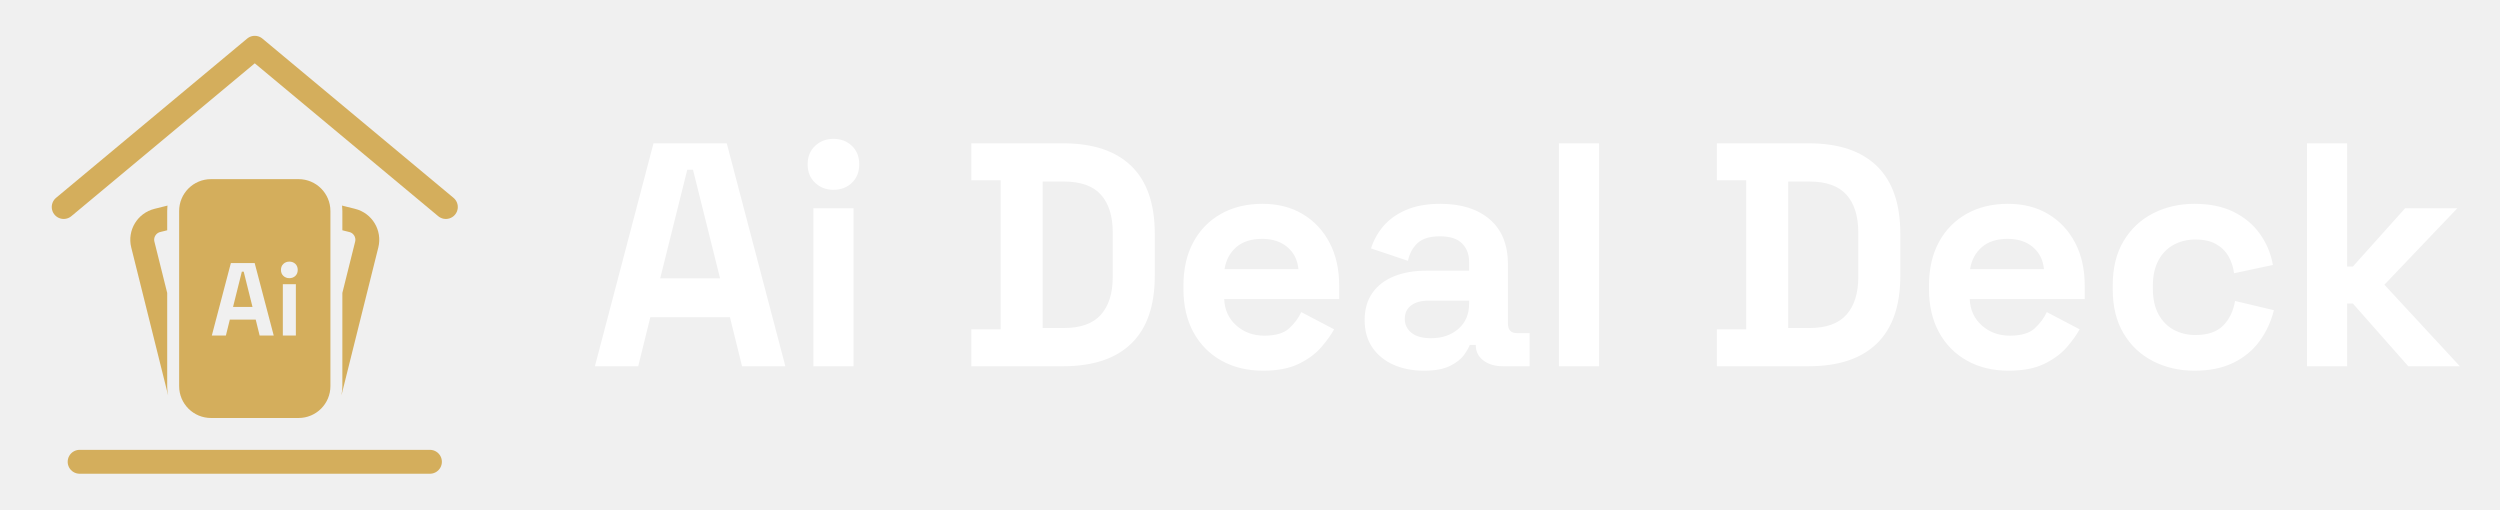
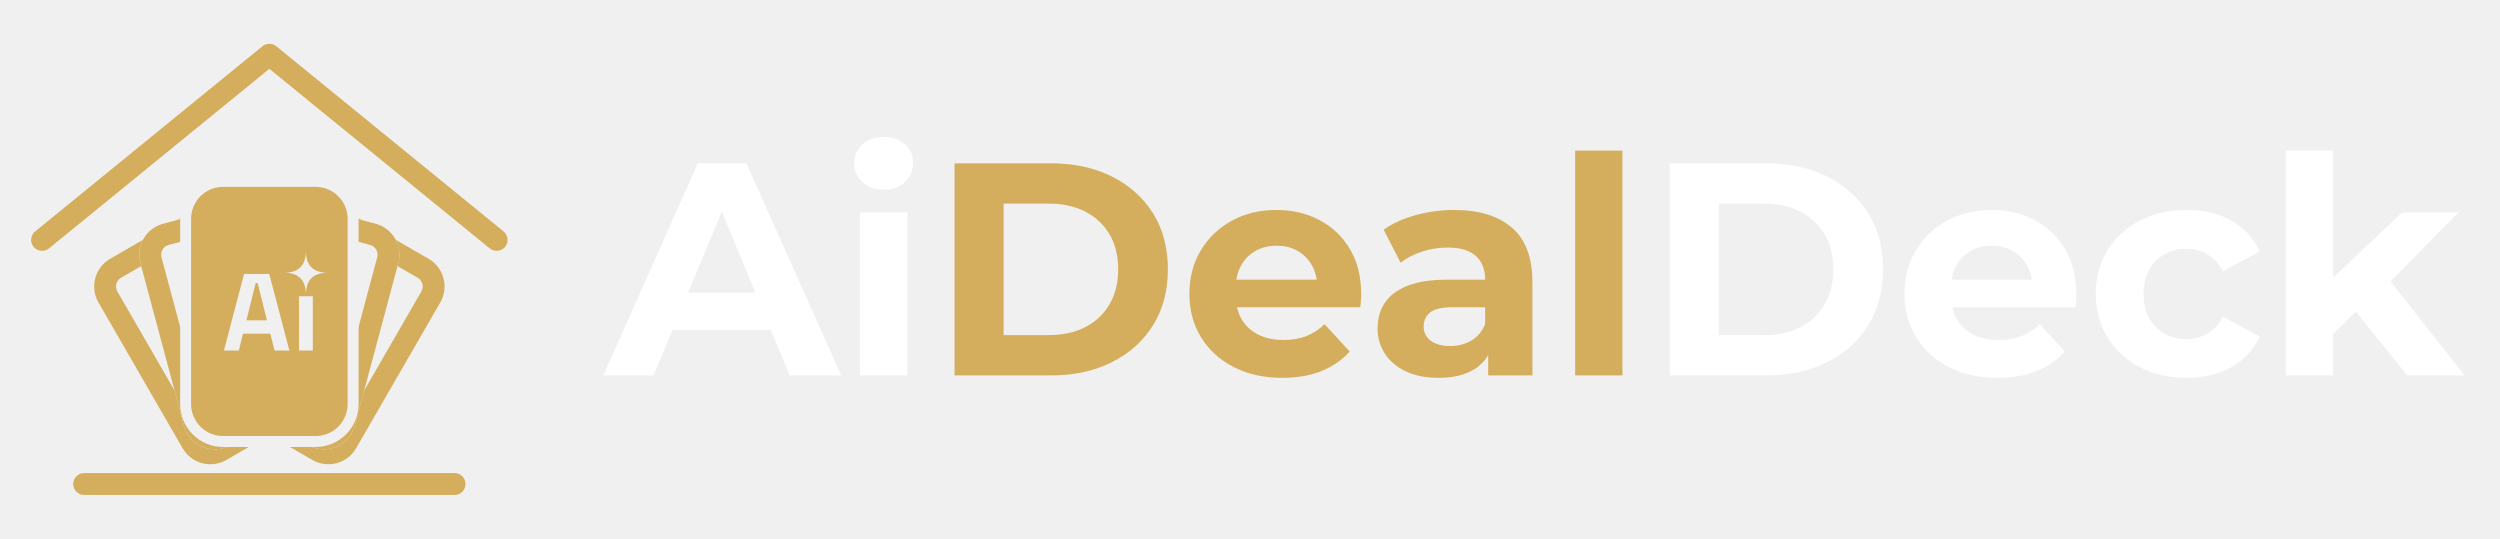
- <svg xmlns="http://www.w3.org/2000/svg" width="314" height="64" viewBox="0 0 314 64" role="img" aria-label="Ai Deal Deck">
+ <svg xmlns="http://www.w3.org/2000/svg" width="297" height="64" viewBox="0 0 297 64" role="img" aria-label="AiDealDeck">
  <defs>
-     <clipPath id="k" clipPathUnits="userSpaceOnUse">
-       <path clip-rule="evenodd" d="M-10 -10 H74 V74 H-10 Z M26.5 20.0 H37.5 A5.5 5.5 0 0 1 43.0 25.5 V47.5 A5.5 5.5 0 0 1 37.5 53.0 H26.5 A5.5 5.5 0 0 1 21.0 47.5 V25.5 A5.5 5.5 0 0 1 26.5 20.0 Z" />
-     </clipPath>
+     <mask id="k0" maskUnits="userSpaceOnUse" x="-20" y="-20" width="104" height="104">
+       <rect x="-20" y="-20" width="104" height="104" fill="#fff" />
+       <rect x="24" y="25" width="16" height="25" rx="2.5" transform="rotate(30 32 52)" fill="#000" stroke="#000" stroke-width="2.6" />
+       <rect x="24" y="25" width="16" height="25" rx="2.5" transform="rotate(-15 32 52)" fill="#000" stroke="#000" stroke-width="2.6" />
+       <rect x="24" y="25" width="16" height="25" rx="2.5" transform="rotate(15 32 52)" fill="#000" stroke="#000" stroke-width="2.6" />
+       <rect x="24" y="23" width="16" height="27" rx="2.5" fill="#000" stroke="#000" stroke-width="5.2" />
+     </mask>
+     <mask id="k1" maskUnits="userSpaceOnUse" x="-20" y="-20" width="104" height="104">
+       <rect x="-20" y="-20" width="104" height="104" fill="#fff" />
+       <rect x="24" y="25" width="16" height="25" rx="2.5" transform="rotate(-15 32 52)" fill="#000" stroke="#000" stroke-width="2.6" />
+       <rect x="24" y="25" width="16" height="25" rx="2.5" transform="rotate(15 32 52)" fill="#000" stroke="#000" stroke-width="2.6" />
+       <rect x="24" y="23" width="16" height="27" rx="2.5" fill="#000" stroke="#000" stroke-width="5.2" />
+     </mask>
+     <mask id="k2" maskUnits="userSpaceOnUse" x="-20" y="-20" width="104" height="104">
+       <rect x="-20" y="-20" width="104" height="104" fill="#fff" />
+       <rect x="24" y="25" width="16" height="25" rx="2.5" transform="rotate(15 32 52)" fill="#000" stroke="#000" stroke-width="2.6" />
+       <rect x="24" y="23" width="16" height="27" rx="2.5" fill="#000" stroke="#000" stroke-width="5.2" />
+     </mask>
+     <mask id="k3" maskUnits="userSpaceOnUse" x="-20" y="-20" width="104" height="104">
+       <rect x="-20" y="-20" width="104" height="104" fill="#fff" />
+       <rect x="24" y="23" width="16" height="27" rx="2.5" fill="#000" stroke="#000" stroke-width="5.2" />
+     </mask>
  </defs>
-   <g transform="translate(0 1.0)">
-     <g fill="none" stroke="#D4AE5C" stroke-width="3.0" stroke-linejoin="round" stroke-linecap="round">
-       <path d="M8 25 L32 5 L56 25" />
-       <g clip-path="url(#k)">
-         <rect x="20" y="25" width="16" height="24" rx="2.5" transform="rotate(-14 28 37)" />
-         <rect x="28" y="25" width="16" height="24" rx="2.5" transform="rotate(14 36 37)" />
+   <g transform="translate(0 0.5)">
+     <g fill="none" stroke="#D4AE5C" stroke-width="2.6" stroke-linejoin="round" stroke-linecap="round">
+       <path d="M5 28 L32 6 L59 28" />
+       <g mask="url(#k0)">
+         <rect x="24" y="25" width="16" height="25" rx="2.5" transform="rotate(-30 32 52)" />
+       </g>
+       <g mask="url(#k1)">
+         <rect x="24" y="25" width="16" height="25" rx="2.5" transform="rotate(30 32 52)" />
+       </g>
+       <g mask="url(#k2)">
+         <rect x="24" y="25" width="16" height="25" rx="2.5" transform="rotate(-15 32 52)" />
+       </g>
+       <g mask="url(#k3)">
+         <rect x="24" y="25" width="16" height="25" rx="2.5" transform="rotate(15 32 52)" />
      </g>
      <path d="M10 57 H54" />
    </g>
-     <path fill="#D4AE5C" fill-rule="evenodd" d="M26.5 21.5 H37.5 A4.0 4.0 0 0 1 41.5 25.5 V47.5 A4.0 4.0 0 0 1 37.5 51.5 H26.5 A4.0 4.0 0 0 1 22.5 47.5 V25.5 A4.0 4.0 0 0 1 26.5 21.5 Z M26.605 41.141 28.997 32.041H31.987L34.379 41.141H32.611L32.117 39.139H28.867L28.373 41.141ZM29.27 37.553H31.714L30.609 33.12H30.375ZM35.523 41.141V34.693H37.161V41.141ZM36.342 33.939Q35.9 33.939 35.594 33.653Q35.289 33.367 35.289 32.899Q35.289 32.431 35.594 32.145Q35.9 31.859 36.342 31.859Q36.797 31.859 37.096 32.145Q37.395 32.431 37.395 32.899Q37.395 33.367 37.096 33.653Q36.797 33.939 36.342 33.939Z" />
+     <path fill="#D4AE5C" fill-rule="evenodd" d="M26.5 21.7 H37.5 A3.8 3.8 0 0 1 41.3 25.5 V47.5 A3.8 3.8 0 0 1 37.5 51.3 H26.5 A3.8 3.8 0 0 1 22.7 47.5 V25.5 A3.8 3.8 0 0 1 26.5 21.7 Z M26.605 41.141 28.997 32.041H31.987L34.379 41.141H32.611L32.117 39.139H28.867L28.373 41.141ZM29.27 37.553H31.714L30.609 33.12H30.375Z M35.523 41.141V34.693H37.161V41.141Z M36.34 29.3 Q36.34 31.9 38.94 31.9 Q36.34 31.9 36.34 34.5 Q36.34 31.9 33.74 31.9 Q36.34 31.9 36.34 29.3 Z" />
  </g>
-   <path d="M74.72 46.0 82.08 18.0H91.28L98.64 46.0H93.2L91.68 39.84H81.68L80.16 46.0ZM82.92 34.96H90.44L87.04 21.32H86.32Z M102.16 46.0V26.16H107.2V46.0ZM104.68 23.84Q103.32 23.84 102.38 22.96Q101.44 22.08 101.44 20.64Q101.44 19.2 102.38 18.32Q103.32 17.44 104.68 17.44Q106.08 17.44 107.0 18.32Q107.92 19.2 107.92 20.64Q107.92 22.08 107.0 22.96Q106.08 23.84 104.68 23.84Z M122.0 46.0V41.36H125.68V22.64H122.0V18.0H133.52Q139.16 18.0 142.1 20.86Q145.04 23.72 145.04 29.36V34.64Q145.04 40.28 142.1 43.14Q139.16 46.0 133.52 46.0ZM130.96 41.2H133.6Q136.8 41.2 138.28 39.52Q139.76 37.84 139.76 34.8V29.2Q139.76 26.12 138.28 24.46Q136.8 22.8 133.6 22.8H130.96Z M158.64 46.56Q155.68 46.56 153.42 45.3Q151.16 44.04 149.9 41.74Q148.64 39.44 148.64 36.32V35.84Q148.64 32.72 149.88 30.42Q151.12 28.12 153.36 26.86Q155.6 25.6 158.56 25.6Q161.48 25.6 163.64 26.9Q165.8 28.2 167.0 30.5Q168.2 32.8 168.2 35.84V37.56H153.76Q153.84 39.6 155.28 40.88Q156.72 42.16 158.8 42.16Q160.92 42.16 161.92 41.24Q162.92 40.32 163.44 39.2L167.56 41.36Q167.0 42.4 165.94 43.62Q164.88 44.84 163.12 45.7Q161.36 46.56 158.64 46.56ZM153.8 33.8H163.08Q162.92 32.08 161.7 31.04Q160.48 30.0 158.52 30.0Q156.48 30.0 155.28 31.04Q154.08 32.08 153.8 33.8Z M178.84 46.56Q176.72 46.56 175.04 45.82Q173.36 45.08 172.38 43.66Q171.4 42.24 171.4 40.2Q171.4 38.16 172.38 36.78Q173.36 35.4 175.1 34.7Q176.84 34.0 179.08 34.0H184.52V32.88Q184.52 31.48 183.64 30.58Q182.76 29.68 180.84 29.68Q178.96 29.68 178.04 30.54Q177.12 31.4 176.84 32.76L172.2 31.2Q172.68 29.68 173.74 28.42Q174.8 27.16 176.58 26.38Q178.36 25.6 180.92 25.6Q184.84 25.6 187.12 27.56Q189.4 29.52 189.4 33.24V40.64Q189.4 41.84 190.52 41.84H192.12V46.0H188.76Q187.28 46.0 186.32 45.28Q185.36 44.56 185.36 43.36V43.32H184.6Q184.44 43.8 183.88 44.58Q183.32 45.36 182.12 45.96Q180.92 46.56 178.84 46.56ZM179.72 42.48Q181.84 42.48 183.18 41.3Q184.52 40.12 184.52 38.16V37.76H179.44Q178.04 37.76 177.24 38.36Q176.44 38.96 176.44 40.04Q176.44 41.12 177.28 41.8Q178.12 42.48 179.72 42.48Z M195.8 46.0V18.0H200.84V46.0Z M215.64 46.0V41.36H219.32V22.64H215.64V18.0H227.16Q232.8 18.0 235.74 20.86Q238.68 23.72 238.68 29.36V34.64Q238.68 40.28 235.74 43.14Q232.8 46.0 227.16 46.0ZM224.6 41.2H227.24Q230.44 41.2 231.92 39.52Q233.4 37.84 233.4 34.8V29.2Q233.4 26.12 231.92 24.46Q230.44 22.8 227.24 22.8H224.6Z M252.28 46.56Q249.32 46.56 247.06 45.3Q244.8 44.04 243.54 41.74Q242.28 39.44 242.28 36.32V35.84Q242.28 32.72 243.52 30.42Q244.76 28.12 247.0 26.86Q249.24 25.6 252.2 25.6Q255.12 25.6 257.28 26.9Q259.44 28.2 260.64 30.5Q261.84 32.8 261.84 35.84V37.56H247.4Q247.48 39.6 248.92 40.88Q250.36 42.16 252.44 42.16Q254.56 42.16 255.56 41.24Q256.56 40.32 257.08 39.2L261.2 41.36Q260.64 42.4 259.58 43.62Q258.52 44.84 256.76 45.7Q255.0 46.56 252.28 46.56ZM247.44 33.8H256.72Q256.56 32.08 255.34 31.04Q254.12 30.0 252.16 30.0Q250.12 30.0 248.92 31.04Q247.72 32.08 247.44 33.8Z M275.64 46.56Q272.76 46.56 270.42 45.36Q268.08 44.16 266.72 41.88Q265.36 39.6 265.36 36.36V35.8Q265.36 32.56 266.72 30.28Q268.08 28.0 270.42 26.8Q272.76 25.6 275.64 25.6Q278.48 25.6 280.52 26.6Q282.56 27.6 283.82 29.34Q285.08 31.08 285.48 33.28L280.6 34.32Q280.44 33.12 279.88 32.16Q279.32 31.2 278.3 30.64Q277.28 30.08 275.76 30.08Q274.24 30.08 273.02 30.74Q271.8 31.4 271.1 32.7Q270.4 34.0 270.4 35.88V36.28Q270.4 38.16 271.1 39.46Q271.8 40.76 273.02 41.42Q274.24 42.08 275.76 42.08Q278.04 42.08 279.22 40.9Q280.4 39.72 280.72 37.8L285.6 38.96Q285.08 41.08 283.82 42.82Q282.56 44.56 280.52 45.56Q278.48 46.56 275.64 46.56Z M289.76 46.0V18.0H294.8V33.48H295.52L302.08 26.16H308.64L299.48 35.76L308.96 46.0H302.48L295.52 38.12H294.8V46.0Z" fill="#FFFFFF" />
+   <path d="M71.676 44.6 82.908 19.4H88.668L99.936 44.6H93.816L84.6 22.352H86.904L77.652 44.6ZM77.292 39.2 78.84 34.772H91.8L93.384 39.2Z M102.168 44.6V25.232H107.784V44.6ZM104.976 22.532Q103.428 22.532 102.456 21.632Q101.484 20.732 101.484 19.4Q101.484 18.068 102.456 17.168Q103.428 16.268 104.976 16.268Q106.524 16.268 107.496 17.114Q108.468 17.96 108.468 19.292Q108.468 20.696 107.514 21.614Q106.56 22.532 104.976 22.532Z" fill="#FFFFFF" />
+   <path d="M113.4 44.6V19.4H124.848Q128.952 19.4 132.084 20.966Q135.216 22.532 136.98 25.34Q138.744 28.148 138.744 32.0Q138.744 35.816 136.98 38.642Q135.216 41.468 132.084 43.034Q128.952 44.6 124.848 44.6ZM119.232 39.812H124.56Q127.08 39.812 128.934 38.858Q130.788 37.904 131.814 36.14Q132.84 34.376 132.84 32.0Q132.84 29.588 131.814 27.842Q130.788 26.096 128.934 25.142Q127.08 24.188 124.56 24.188H119.232Z M152.352 44.888Q149.04 44.888 146.538 43.592Q144.036 42.296 142.668 40.046Q141.3 37.796 141.3 34.916Q141.3 32.0 142.65 29.75Q144.0 27.5 146.34 26.222Q148.68 24.944 151.632 24.944Q154.476 24.944 156.762 26.15Q159.048 27.356 160.38 29.606Q161.712 31.856 161.712 34.988Q161.712 35.312 161.676 35.726Q161.64 36.14 161.604 36.5H145.872V33.224H158.652L156.492 34.196Q156.492 32.684 155.88 31.568Q155.268 30.452 154.188 29.822Q153.108 29.192 151.668 29.192Q150.228 29.192 149.13 29.822Q148.032 30.452 147.42 31.586Q146.808 32.72 146.808 34.268V35.132Q146.808 36.716 147.51 37.922Q148.212 39.128 149.49 39.758Q150.768 40.388 152.496 40.388Q154.044 40.388 155.214 39.92Q156.384 39.452 157.356 38.516L160.344 41.756Q159.012 43.268 156.996 44.078Q154.98 44.888 152.352 44.888Z M176.796 44.6V40.82L176.436 39.992V33.224Q176.436 31.424 175.338 30.416Q174.24 29.408 171.972 29.408Q170.424 29.408 168.93 29.894Q167.436 30.38 166.392 31.208L164.376 27.284Q165.96 26.168 168.192 25.556Q170.424 24.944 172.728 24.944Q177.156 24.944 179.604 27.032Q182.052 29.12 182.052 33.548V44.6ZM170.892 44.888Q168.624 44.888 167.004 44.114Q165.384 43.34 164.52 42.008Q163.656 40.676 163.656 39.02Q163.656 37.292 164.502 35.996Q165.348 34.7 167.184 33.962Q169.02 33.224 171.972 33.224H177.12V36.5H172.584Q170.604 36.5 169.866 37.148Q169.128 37.796 169.128 38.768Q169.128 39.848 169.974 40.478Q170.82 41.108 172.296 41.108Q173.7 41.108 174.816 40.442Q175.932 39.776 176.436 38.48L177.3 41.072Q176.688 42.944 175.068 43.916Q173.448 44.888 170.892 44.888Z M187.128 44.6V17.888H192.744V44.6Z" fill="#D4AE5C" />
+   <path d="M198.36 44.6V19.4H209.808Q213.912 19.4 217.044 20.966Q220.176 22.532 221.94 25.34Q223.704 28.148 223.704 32.0Q223.704 35.816 221.94 38.642Q220.176 41.468 217.044 43.034Q213.912 44.6 209.808 44.6ZM204.192 39.812H209.52Q212.04 39.812 213.894 38.858Q215.748 37.904 216.774 36.14Q217.8 34.376 217.8 32.0Q217.8 29.588 216.774 27.842Q215.748 26.096 213.894 25.142Q212.04 24.188 209.52 24.188H204.192Z M237.312 44.888Q234 44.888 231.498 43.592Q228.996 42.296 227.628 40.046Q226.26 37.796 226.26 34.916Q226.26 32.0 227.61 29.75Q228.96 27.5 231.3 26.222Q233.64 24.944 236.592 24.944Q239.436 24.944 241.722 26.15Q244.008 27.356 245.34 29.606Q246.672 31.856 246.672 34.988Q246.672 35.312 246.636 35.726Q246.6 36.14 246.564 36.5H230.832V33.224H243.612L241.452 34.196Q241.452 32.684 240.84 31.568Q240.228 30.452 239.148 29.822Q238.068 29.192 236.628 29.192Q235.188 29.192 234.09 29.822Q232.992 30.452 232.38 31.586Q231.768 32.72 231.768 34.268V35.132Q231.768 36.716 232.47 37.922Q233.172 39.128 234.45 39.758Q235.728 40.388 237.456 40.388Q239.004 40.388 240.174 39.92Q241.344 39.452 242.316 38.516L245.304 41.756Q243.972 43.268 241.956 44.078Q239.94 44.888 237.312 44.888Z M259.776 44.888Q256.644 44.888 254.196 43.61Q251.748 42.332 250.362 40.064Q248.976 37.796 248.976 34.916Q248.976 32.0 250.362 29.75Q251.748 27.5 254.196 26.222Q256.644 24.944 259.776 24.944Q262.836 24.944 265.104 26.222Q267.372 27.5 268.452 29.876L264.096 32.216Q263.34 30.848 262.206 30.2Q261.072 29.552 259.74 29.552Q258.3 29.552 257.148 30.2Q255.996 30.848 255.33 32.036Q254.664 33.224 254.664 34.916Q254.664 36.608 255.33 37.796Q255.996 38.984 257.148 39.632Q258.3 40.28 259.74 40.28Q261.072 40.28 262.206 39.65Q263.34 39.02 264.096 37.616L268.452 39.992Q267.372 42.332 265.104 43.61Q262.836 44.888 259.776 44.888Z M276.192 40.64 276.336 33.8 285.372 25.232H292.068L283.392 34.052L280.476 36.428ZM271.548 44.6V17.888H277.164V44.6ZM285.984 44.6 279.432 36.464 282.96 32.108 292.788 44.6Z" fill="#FFFFFF" />
</svg>
